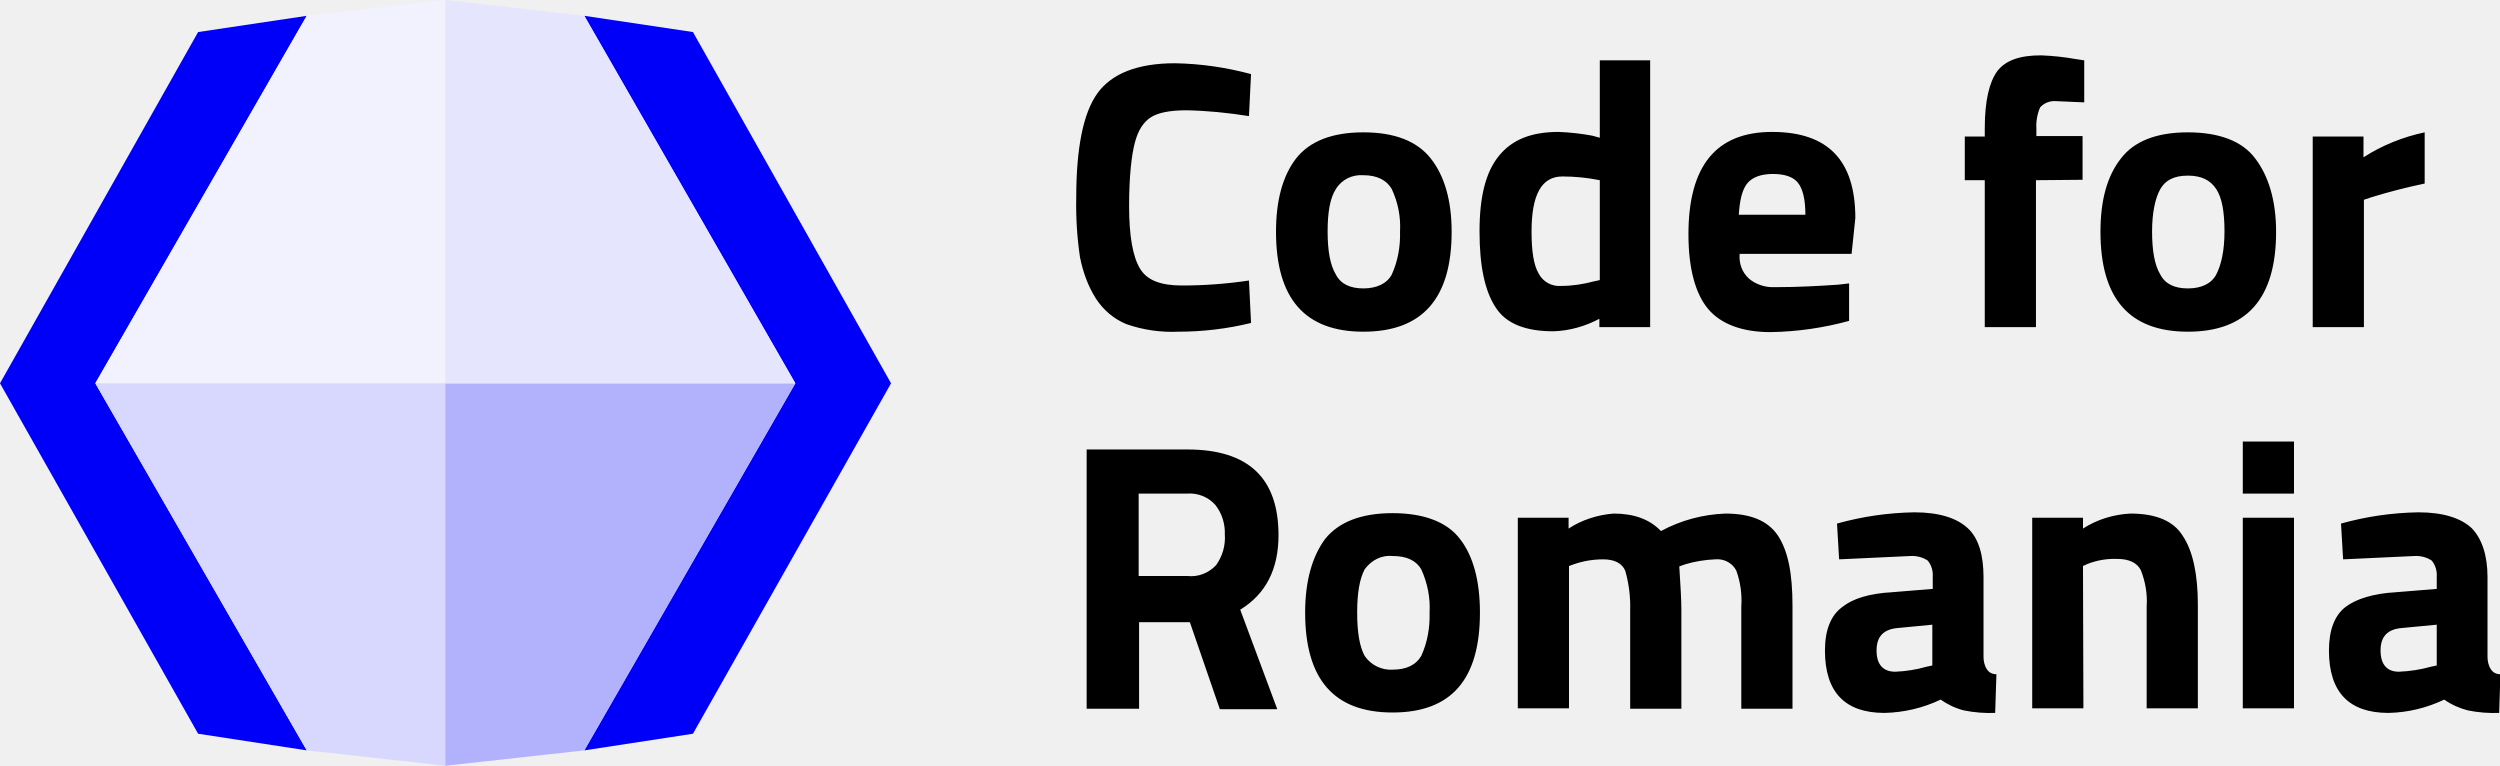
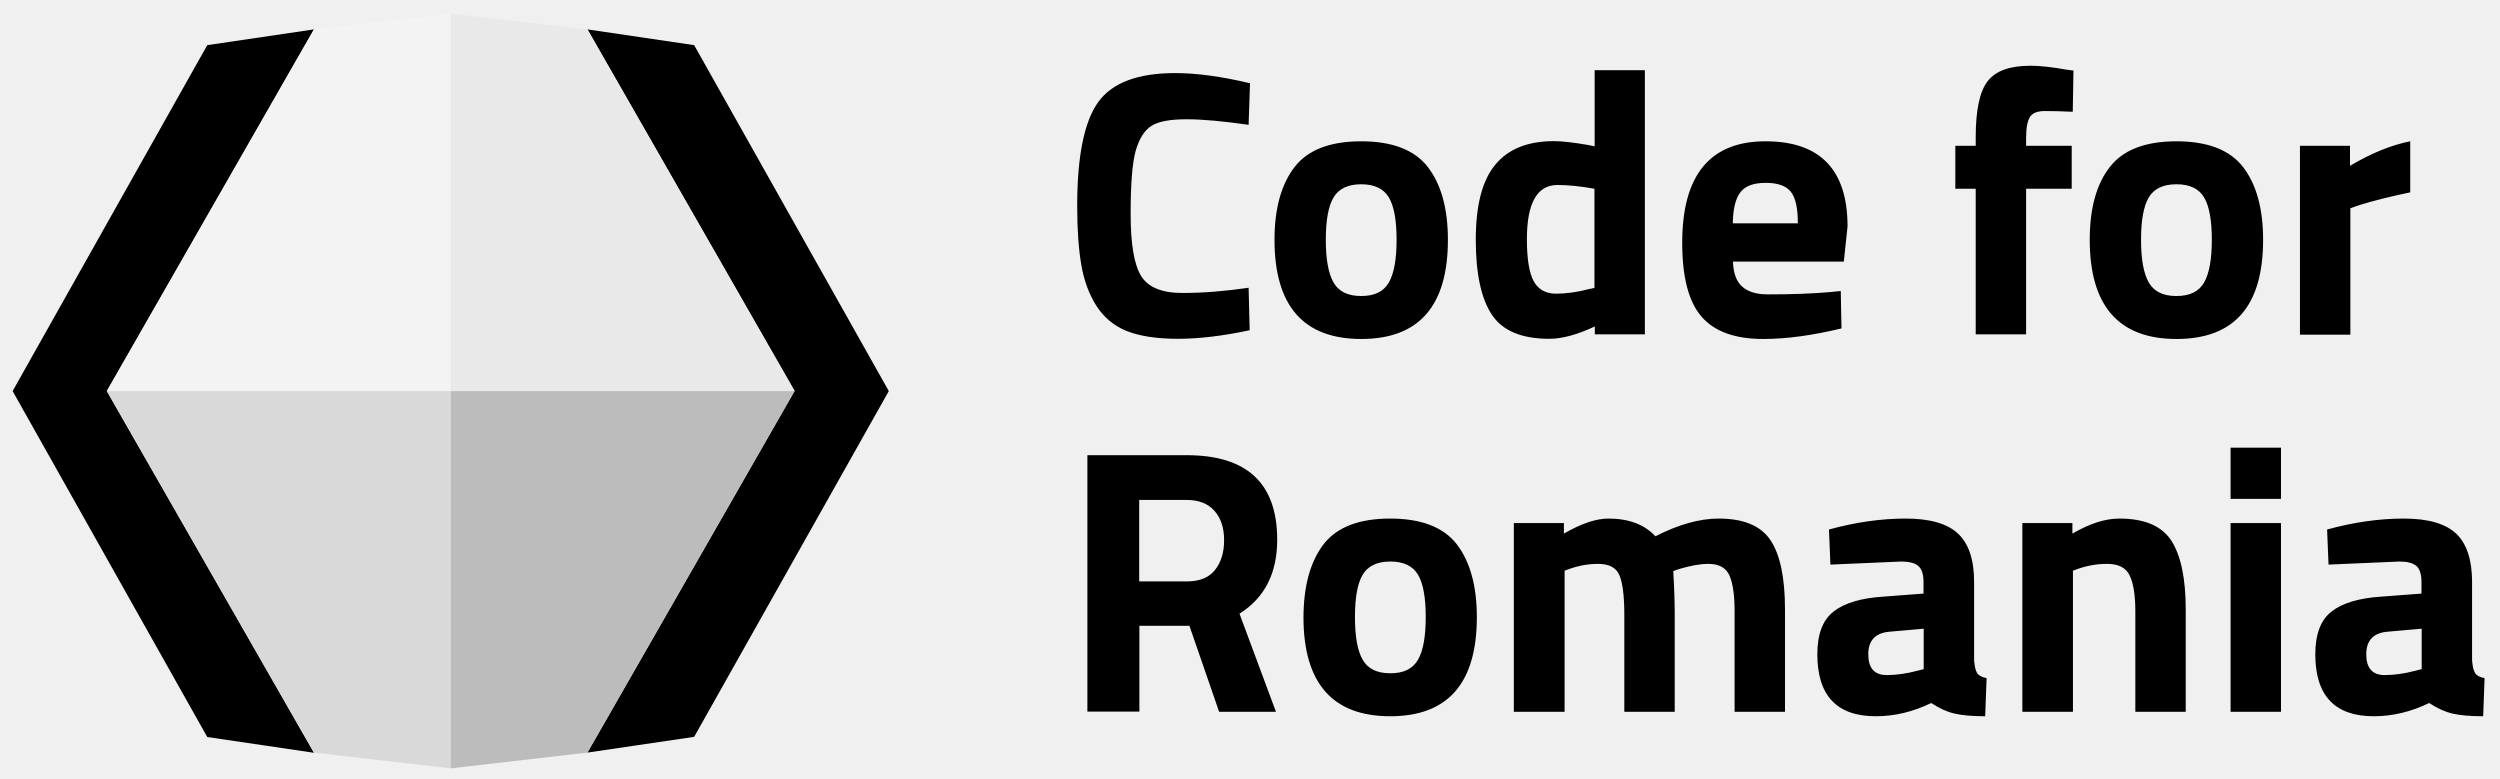
- <svg xmlns="http://www.w3.org/2000/svg" version="1.1" id="Layer_1" x="0px" y="0px" viewBox="0 0 600.7 183.9" style="enable-background:new 0 0 600.7 183.9;" xml:space="preserve">
-   <style type="text/css">
- 	.st0{fill:#0000FA;}
- 	.st1{fill:#F2F2FE;}
- 	.st2{fill:#D8D8FE;}
- 	.st3{fill:#B2B2FC;}
- 	.st4{fill:#E5E5FE;}
- </style>
-   <g>
-     <polygon class="st0" points="73.7,3.8 47.6,7.7 0,92.1 47.6,176.3 73.7,180.3 22.9,92.1  " />
-     <polygon class="st0" points="140.4,3.8 166.5,7.7 214.1,92.1 166.5,176.3 140.4,180.3 191.1,92.1  " />
-     <path class="st1" d="M73.7,3.8L107,0v92.1H22.9L73.7,3.8z" />
-     <path class="st2" d="M73.7,180.3L107,184V92.1H22.9L73.7,180.3z" />
-     <path class="st3" d="M140.4,180.3L107,184V92.1h84.1L140.4,180.3z" />
-     <path class="st4" d="M140.4,3.8L107,0v92.1h84.1L140.4,3.8z" />
-     <path d="M300.6,77.6c-5.7,1.4-11.6,2.1-17.4,2.1c-4.2,0.2-8.5-0.4-12.5-1.8c-3-1.2-5.6-3.4-7.4-6.2c-1.9-3-3.1-6.4-3.8-9.9   c-0.7-4.7-1-9.5-0.9-14.3c0-12,1.7-20.4,5.1-25.1s9.6-7.2,18.6-7.2c6.2,0.1,12.3,1,18.3,2.6l-0.5,10.1c-5-0.8-10-1.3-15-1.4   c-4.1,0-6.9,0.6-8.6,1.7c-1.7,1.1-3,3-3.8,6c-0.8,3-1.4,8.1-1.4,15.3s0.9,12.2,2.6,15c1.7,2.9,5.1,4.1,10.1,4.1   c5.4,0,10.8-0.4,16.1-1.2L300.6,77.6z M311.4,38.1c3.3-4.2,8.7-6.3,16.2-6.3c7.5,0,12.9,2.1,16.2,6.3s5,10.1,5,17.6   c0,16.1-7.1,24-21.2,24c-14.1,0-21-8-21-24C306.6,48.1,308.2,42.3,311.4,38.1z M321,66c1.2,2.3,3.5,3.3,6.6,3.3s5.6-1.1,6.8-3.3   c1.5-3.3,2.1-6.8,2-10.4c0.2-3.5-0.5-7-2-10.2c-1.2-2.1-3.5-3.3-6.8-3.3c-2.6-0.2-5.2,1-6.6,3.3c-1.4,2.1-2,5.6-2,10.2   S319.6,63.7,321,66L321,66z M396.5,14.5v64.1h-12.2v-2c-3.4,1.8-7.2,2.9-11.1,3c-6.6,0-11.3-1.8-13.8-5.7   c-2.6-3.9-3.9-9.9-3.9-18.3s1.5-14.3,4.7-18.2s7.8-5.7,14.3-5.7c2.7,0.1,5.4,0.4,8.1,0.9l1.8,0.5V14.5H396.5z M383,67.6l1.4-0.3   v-24c-3-0.6-6-0.9-9-0.9c-5,0-7.4,4.4-7.4,13.2c0,4.7,0.5,8.1,1.7,10.1c1,2,3.2,3.2,5.4,3C377.8,68.7,380.4,68.3,383,67.6z    M420.3,67c1.7,1.4,3.9,2.1,6.2,2c5.7,0,10.7-0.3,15.2-0.6l2.6-0.3v9c-6.2,1.7-12.5,2.6-18.9,2.7c-6.9,0-12-2-15-5.6   c-3-3.6-4.7-9.6-4.7-17.9c0-16.4,6.6-24.6,20.1-24.6c13.5,0,20,6.9,20,20.7l-0.9,8.6H418C417.8,63.3,418.6,65.5,420.3,67z    M433.8,51.6c0-3.6-0.6-6.2-1.8-7.7c-1.1-1.4-3.2-2.1-6-2.1c-2.9,0-5,0.8-6.2,2.3c-1.2,1.5-1.8,4.1-2,7.5H433.8z M489.2,43.3v35.3   h-12.3V43.3h-4.8V32.8h4.8v-2c0-6.6,1.1-11.1,3-13.7c2-2.6,5.4-3.8,10.5-3.8c2.8,0.1,5.6,0.4,8.4,0.9l2,0.3v10.1l-6.8-0.3   c-1.4-0.1-2.8,0.4-3.8,1.5c-0.7,1.6-1,3.4-0.9,5.1v1.8h11.1v10.5L489.2,43.3z M509.6,38.1c3.2-4.2,8.6-6.3,16.1-6.3   s13.1,2.1,16.2,6.3c3.2,4.2,5,10.1,5,17.6c0,16.1-7.1,24-21.2,24c-14.1,0-21-8-21-24C504.7,48.1,506.3,42.3,509.6,38.1L509.6,38.1z    M519.1,66c1.2,2.3,3.5,3.3,6.6,3.3c3.2,0,5.6-1.1,6.8-3.3c1.2-2.3,2-5.7,2-10.4s-0.6-8.1-2-10.2c-1.4-2.1-3.5-3.2-6.8-3.2   c-3.3,0-5.4,1.1-6.6,3.2c-1.2,2.1-2,5.6-2,10.2S517.7,63.7,519.1,66L519.1,66z M555.7,78.6V32.8h12.2v5c4.5-2.9,9.5-4.9,14.7-6   v12.3c-4.3,0.9-8.6,2-12.8,3.3l-1.8,0.6v30.6H555.7z M273.7,149.4v20.9h-12.6v-62.3h24.2c14.7,0,21.9,6.9,21.9,20.6   c0,8.1-3,14.1-9.2,17.9l8.9,23.9h-13.8l-7.2-20.9H273.7z M292.2,135.8c1.5-2.1,2.3-4.7,2.1-7.4c0.1-2.5-0.7-5.1-2.3-7.1   c-1.7-1.9-4.2-2.9-6.8-2.7h-11.6v19.8h11.7C287.9,138.7,290.4,137.7,292.2,135.8z M318.4,129.5c3.3-4.1,8.7-6.2,16.2-6.2   c7.5,0,13.1,2.1,16.2,6.2c3.2,4.1,4.8,10.1,4.8,17.7c0,16.1-6.9,24-21,24c-14.1,0-21-8-21-24C313.6,139.6,315.3,133.7,318.4,129.5z    M327.9,157.6c1.5,2.2,4.1,3.5,6.8,3.3c3.3,0,5.6-1.2,6.8-3.3c1.5-3.3,2.1-6.8,2-10.4c0.2-3.6-0.5-7.1-2-10.4   c-1.2-2.1-3.5-3.2-6.8-3.2c-2.7-0.3-5.2,1-6.8,3.2c-1.2,2.3-1.8,5.6-1.8,10.4S326.7,155.4,327.9,157.6L327.9,157.6z M377,170.2   h-12.3v-45.8h12.2v2.6c3.2-2.1,7-3.3,10.8-3.6c5,0,8.7,1.4,11.4,4.2c4.8-2.6,10.1-4,15.5-4.2c6,0,10.2,1.7,12.6,5.3   c2.4,3.6,3.5,9,3.5,16.8v24.8h-12.3v-24.5c0.2-3-0.2-5.9-1.2-8.7c-1-1.9-3-2.9-5.1-2.7c-2.4,0.1-4.9,0.5-7.2,1.2l-1.4,0.5   c0.3,4.7,0.5,8.1,0.5,10.5v23.7h-12.3v-23.6c0.1-3.2-0.3-6.5-1.2-9.6c-0.8-1.8-2.6-2.7-5.3-2.7c-2.4,0-4.8,0.4-7.1,1.2L377,136   V170.2z M476.6,138.7v19.1c0,1,0.2,2.1,0.8,3c0.5,0.8,1.3,1.2,2.3,1.2l-0.3,9.3c-2.5,0.1-5-0.1-7.5-0.6c-2-0.5-3.9-1.4-5.6-2.6   c-4.2,2-8.8,3.1-13.5,3.2c-9.5,0-14.3-5-14.3-15c0-4.9,1.4-8.4,4.1-10.4c2.6-2.1,6.6-3.3,12-3.6l9.8-0.8v-2.9   c0.1-1.4-0.3-2.8-1.2-3.9c-1.2-0.8-2.7-1.2-4.2-1.1l-17.1,0.8l-0.5-8.6c6.1-1.7,12.3-2.6,18.6-2.7c6,0,10.2,1.4,12.8,3.8   S476.6,133.3,476.6,138.7L476.6,138.7z M456,150.9c-3.5,0.3-5.1,2.1-5.1,5.4s1.5,5.1,4.5,5.1c2.5-0.1,5.1-0.5,7.5-1.2l1.4-0.3v-9.8   L456,150.9z M500.6,170.2h-12.3v-45.8h12.2v2.6c3.4-2.2,7.4-3.4,11.4-3.6c6.2,0,10.4,1.8,12.6,5.4c2.4,3.6,3.6,9.2,3.6,16.5v24.9   h-12.3v-24.5c0.2-3-0.3-5.9-1.4-8.7c-0.9-1.8-2.9-2.7-5.6-2.7c-2.5-0.1-4.9,0.3-7.2,1.2l-1.1,0.5L500.6,170.2z M538.9,118.6v-12.5   h12.3v12.5L538.9,118.6z M538.9,170.2v-45.8h12.3v45.8L538.9,170.2z M597.7,138.7v19.1c0,1,0.2,2.1,0.8,3c0.5,0.8,1.3,1.2,2.3,1.2   l-0.3,9.3c-2.5,0.1-5-0.1-7.5-0.6c-2-0.5-4-1.4-5.7-2.6c-4.2,2-8.7,3.1-13.4,3.2c-9.5,0-14.3-5-14.3-15c0-5,1.4-8.4,3.9-10.4   c2.6-2,6.8-3.3,12.2-3.6l9.8-0.8v-2.9c0.1-1.4-0.3-2.8-1.2-3.9c-1.2-0.8-2.7-1.2-4.2-1.1l-17.1,0.8l-0.5-8.6   c6.1-1.7,12.3-2.6,18.6-2.7c6,0,10.2,1.4,12.8,3.8C596.3,129.4,597.7,133.3,597.7,138.7L597.7,138.7z M577.1,150.9   c-3.5,0.3-5.1,2.1-5.1,5.4s1.5,5.1,4.4,5.1c2.6-0.1,5.2-0.5,7.7-1.2l1.4-0.3v-9.8L577.1,150.9z" />
+ <svg xmlns="http://www.w3.org/2000/svg" width="106" height="33" viewBox="0 0 106 33" fill="none">
+   <g clip-path="url(#clip0_3213_1530)">
+     <path d="M13.312 1.246L8.788 1.914L0.535 16.582L8.788 31.25L13.312 31.918L4.529 16.582L13.312 1.246ZM24.907 1.246L29.432 1.914L37.685 16.582L29.432 31.242L24.907 31.91L33.691 16.574L24.907 1.246Z" fill="black" />
+     <path d="M13.312 1.246L19.11 0.578V16.582H4.529L13.312 1.246Z" fill="#F3F3F3" />
+     <path d="M13.312 31.91L19.11 32.578V16.582H4.529L13.312 31.91Z" fill="#D9D9D9" />
+     <path d="M24.907 31.91L19.11 32.578V16.582H33.691L24.907 31.91Z" fill="#BCBCBC" />
+     <path d="M24.907 1.246L19.11 0.578V16.582H33.691L24.907 1.246Z" fill="#E9E9E9" />
+     <path d="M104.816 24.675V28C104.838 28.258 104.876 28.433 104.945 28.539C105.005 28.638 105.142 28.714 105.346 28.752L105.286 30.369C104.74 30.369 104.308 30.331 103.982 30.255C103.656 30.179 103.33 30.027 102.997 29.807C102.231 30.179 101.451 30.369 100.648 30.369C98.995 30.369 98.169 29.496 98.169 27.742C98.169 26.892 98.397 26.285 98.859 25.928C99.314 25.571 100.019 25.358 100.966 25.297L102.671 25.168V24.675C102.671 24.341 102.595 24.121 102.451 23.992C102.3 23.87 102.065 23.809 101.731 23.809L98.73 23.939L98.669 22.451C99.806 22.139 100.89 21.987 101.921 21.987C102.951 21.987 103.687 22.2 104.141 22.625C104.588 23.05 104.816 23.734 104.816 24.675ZM56.116 23.081C56.677 22.352 57.624 21.987 58.943 21.987C60.261 21.987 61.209 22.352 61.77 23.081C62.33 23.809 62.618 24.842 62.618 26.163C62.618 28.972 61.391 30.369 58.943 30.369C56.495 30.369 55.267 28.964 55.267 26.163C55.275 24.842 55.555 23.817 56.116 23.081ZM83.702 24.675V28C83.725 28.258 83.763 28.433 83.831 28.539C83.891 28.638 84.028 28.714 84.232 28.752L84.172 30.369C83.626 30.369 83.194 30.331 82.868 30.255C82.542 30.179 82.216 30.027 81.883 29.807C81.118 30.179 80.337 30.369 79.534 30.369C77.882 30.369 77.055 29.496 77.055 27.742C77.055 26.892 77.283 26.285 77.745 25.928C78.2 25.571 78.905 25.358 79.852 25.297L81.557 25.168V24.675C81.557 24.341 81.481 24.121 81.33 23.992C81.178 23.87 80.943 23.809 80.61 23.809L77.609 23.939L77.548 22.451C78.685 22.139 79.769 21.987 80.799 21.987C81.83 21.987 82.565 22.2 83.02 22.625C83.475 23.05 83.702 23.734 83.702 24.675ZM66.324 30.179H64.187V22.177H66.309V22.625C67.044 22.2 67.673 21.987 68.196 21.987C69.06 21.987 69.727 22.238 70.189 22.739C71.167 22.238 72.061 21.987 72.872 21.987C73.925 21.987 74.661 22.291 75.07 22.906C75.479 23.521 75.684 24.5 75.684 25.844V30.179H73.547V25.905C73.547 25.222 73.471 24.721 73.327 24.394C73.175 24.068 72.88 23.908 72.433 23.908C72.091 23.908 71.675 23.984 71.19 24.128L70.947 24.212C70.993 25.009 71.008 25.616 71.008 26.034V30.179H68.871V26.064C68.871 25.275 68.802 24.721 68.666 24.394C68.53 24.068 68.226 23.908 67.757 23.908C67.34 23.908 66.93 23.984 66.529 24.128L66.339 24.197V30.179H66.324ZM87.885 30.179H85.748V22.177H87.87V22.625C88.598 22.2 89.257 21.987 89.863 21.987C90.924 21.987 91.659 22.299 92.069 22.929C92.47 23.559 92.675 24.531 92.675 25.844V30.179H90.538V25.905C90.538 25.222 90.454 24.721 90.295 24.394C90.136 24.068 89.818 23.908 89.34 23.908C88.901 23.908 88.484 23.984 88.082 24.128L87.893 24.197V30.179H87.885ZM94.577 30.179V22.177H96.714V30.179H94.577ZM48.31 26.527V30.172H46.105V19.3H50.318C52.872 19.3 54.153 20.492 54.153 22.883C54.153 24.303 53.623 25.351 52.554 26.019L54.1 30.179H51.69L50.432 26.535H48.31V26.527ZM80.11 26.785C79.511 26.839 79.215 27.157 79.215 27.742C79.215 28.327 79.473 28.623 79.996 28.623C80.398 28.623 80.845 28.562 81.322 28.433L81.565 28.372V26.657L80.11 26.785ZM101.224 26.785C100.625 26.839 100.329 27.157 100.329 27.742C100.329 28.327 100.587 28.623 101.11 28.623C101.511 28.623 101.959 28.562 102.436 28.433L102.679 28.372V26.657L101.224 26.785ZM57.776 27.97C57.995 28.357 58.382 28.547 58.95 28.547C59.519 28.547 59.905 28.357 60.125 27.97C60.345 27.583 60.451 26.983 60.451 26.163C60.451 25.343 60.345 24.743 60.125 24.371C59.905 23.999 59.519 23.809 58.95 23.809C58.389 23.809 57.995 23.999 57.776 24.371C57.556 24.743 57.45 25.343 57.45 26.163C57.45 26.983 57.556 27.59 57.776 27.97ZM51.516 24.166C51.773 23.848 51.902 23.422 51.902 22.906C51.902 22.382 51.766 21.965 51.493 21.661C51.22 21.35 50.826 21.198 50.318 21.198H48.302V24.652H50.349C50.879 24.645 51.266 24.485 51.516 24.166ZM94.577 21.152V18.981H96.714V21.152H94.577ZM52.986 14.001C51.857 14.244 50.841 14.365 49.939 14.365C49.038 14.365 48.31 14.251 47.764 14.031C47.219 13.811 46.794 13.447 46.483 12.961C46.173 12.467 45.961 11.898 45.847 11.23C45.733 10.569 45.673 9.734 45.673 8.732C45.673 6.629 45.968 5.164 46.559 4.336C47.15 3.509 48.242 3.099 49.826 3.099C50.743 3.099 51.804 3.243 53.001 3.531L52.941 5.293C51.887 5.141 51.008 5.057 50.311 5.057C49.614 5.057 49.113 5.149 48.818 5.338C48.522 5.528 48.302 5.877 48.151 6.401C48.007 6.925 47.939 7.813 47.939 9.074C47.939 10.334 48.083 11.207 48.378 11.693C48.674 12.179 49.257 12.422 50.136 12.422C51.016 12.422 51.948 12.346 52.941 12.201L52.986 14.001ZM73.873 12.156C74.123 12.376 74.486 12.482 74.949 12.482C75.941 12.482 76.82 12.452 77.601 12.384L78.048 12.338L78.079 13.925C76.851 14.221 75.744 14.373 74.759 14.373C73.554 14.373 72.683 14.054 72.137 13.416C71.591 12.778 71.326 11.738 71.326 10.296C71.326 7.426 72.501 5.991 74.858 5.991C77.177 5.991 78.336 7.198 78.336 9.605L78.177 11.093H73.478C73.493 11.579 73.622 11.936 73.873 12.156ZM54.888 7.084C55.449 6.356 56.396 5.991 57.715 5.991C59.034 5.991 59.981 6.356 60.542 7.084C61.103 7.813 61.391 8.838 61.391 10.167C61.391 12.976 60.163 14.373 57.715 14.373C55.267 14.373 54.039 12.968 54.039 10.167C54.039 8.838 54.327 7.813 54.888 7.084ZM69.742 2.977V14.175H67.62V13.841C66.877 14.191 66.233 14.365 65.688 14.365C64.528 14.365 63.717 14.031 63.263 13.355C62.808 12.68 62.573 11.617 62.573 10.167C62.573 8.709 62.846 7.646 63.399 6.986C63.944 6.318 64.778 5.984 65.885 5.984C66.226 5.984 66.696 6.037 67.309 6.143L67.613 6.204V2.977H69.742ZM89.454 7.084C90.015 6.356 90.962 5.991 92.281 5.991C93.6 5.991 94.547 6.356 95.108 7.084C95.668 7.813 95.956 8.838 95.956 10.167C95.956 12.976 94.736 14.373 92.281 14.373C89.833 14.373 88.605 12.968 88.605 10.167C88.605 8.838 88.886 7.813 89.454 7.084ZM97.518 14.175V6.181H99.64V7.031C100.534 6.5 101.383 6.151 102.194 5.991V8.155C101.33 8.337 100.587 8.519 99.973 8.717L99.655 8.831V14.191H97.518V14.175ZM85.907 8.003V14.175H83.77V8.003H82.906V6.181H83.77V5.824C83.77 4.67 83.937 3.881 84.278 3.44C84.619 3 85.225 2.787 86.097 2.787C86.483 2.787 86.976 2.841 87.582 2.947L87.915 2.992L87.885 4.739C87.415 4.716 87.021 4.708 86.703 4.708C86.385 4.708 86.172 4.792 86.066 4.966C85.96 5.141 85.907 5.429 85.907 5.847V6.181H87.84V8.003H85.907ZM91.106 11.974C91.326 12.361 91.712 12.551 92.281 12.551C92.849 12.551 93.236 12.361 93.456 11.974C93.675 11.586 93.781 10.987 93.781 10.167C93.781 9.347 93.675 8.747 93.456 8.375C93.236 8.003 92.849 7.813 92.281 7.813C91.712 7.813 91.326 8.003 91.106 8.375C90.886 8.747 90.78 9.347 90.78 10.167C90.78 10.987 90.886 11.586 91.106 11.974ZM56.54 11.974C56.76 12.361 57.147 12.551 57.715 12.551C58.283 12.551 58.67 12.361 58.89 11.974C59.109 11.586 59.215 10.987 59.215 10.167C59.215 9.347 59.109 8.747 58.89 8.375C58.67 8.003 58.283 7.813 57.715 7.813C57.154 7.813 56.76 8.003 56.54 8.375C56.321 8.747 56.214 9.347 56.214 10.167C56.214 10.987 56.321 11.586 56.54 11.974ZM67.378 12.255L67.605 12.209V8.003C67.021 7.897 66.499 7.844 66.036 7.844C65.172 7.844 64.74 8.61 64.74 10.144C64.74 10.979 64.839 11.571 65.028 11.921C65.218 12.27 65.536 12.452 65.976 12.452C66.415 12.452 66.893 12.384 67.378 12.255ZM76.229 9.461C76.229 8.823 76.131 8.375 75.926 8.125C75.722 7.874 75.373 7.753 74.865 7.753C74.358 7.753 74.001 7.882 73.797 8.147C73.592 8.405 73.478 8.846 73.471 9.468H76.229V9.461Z" fill="black" />
  </g>
+   <defs>
+     <clipPath id="clip0_3213_1530">
+       <rect width="104.812" height="32" fill="white" transform="translate(0.53479 0.578125)" />
+     </clipPath>
+   </defs>
</svg>
